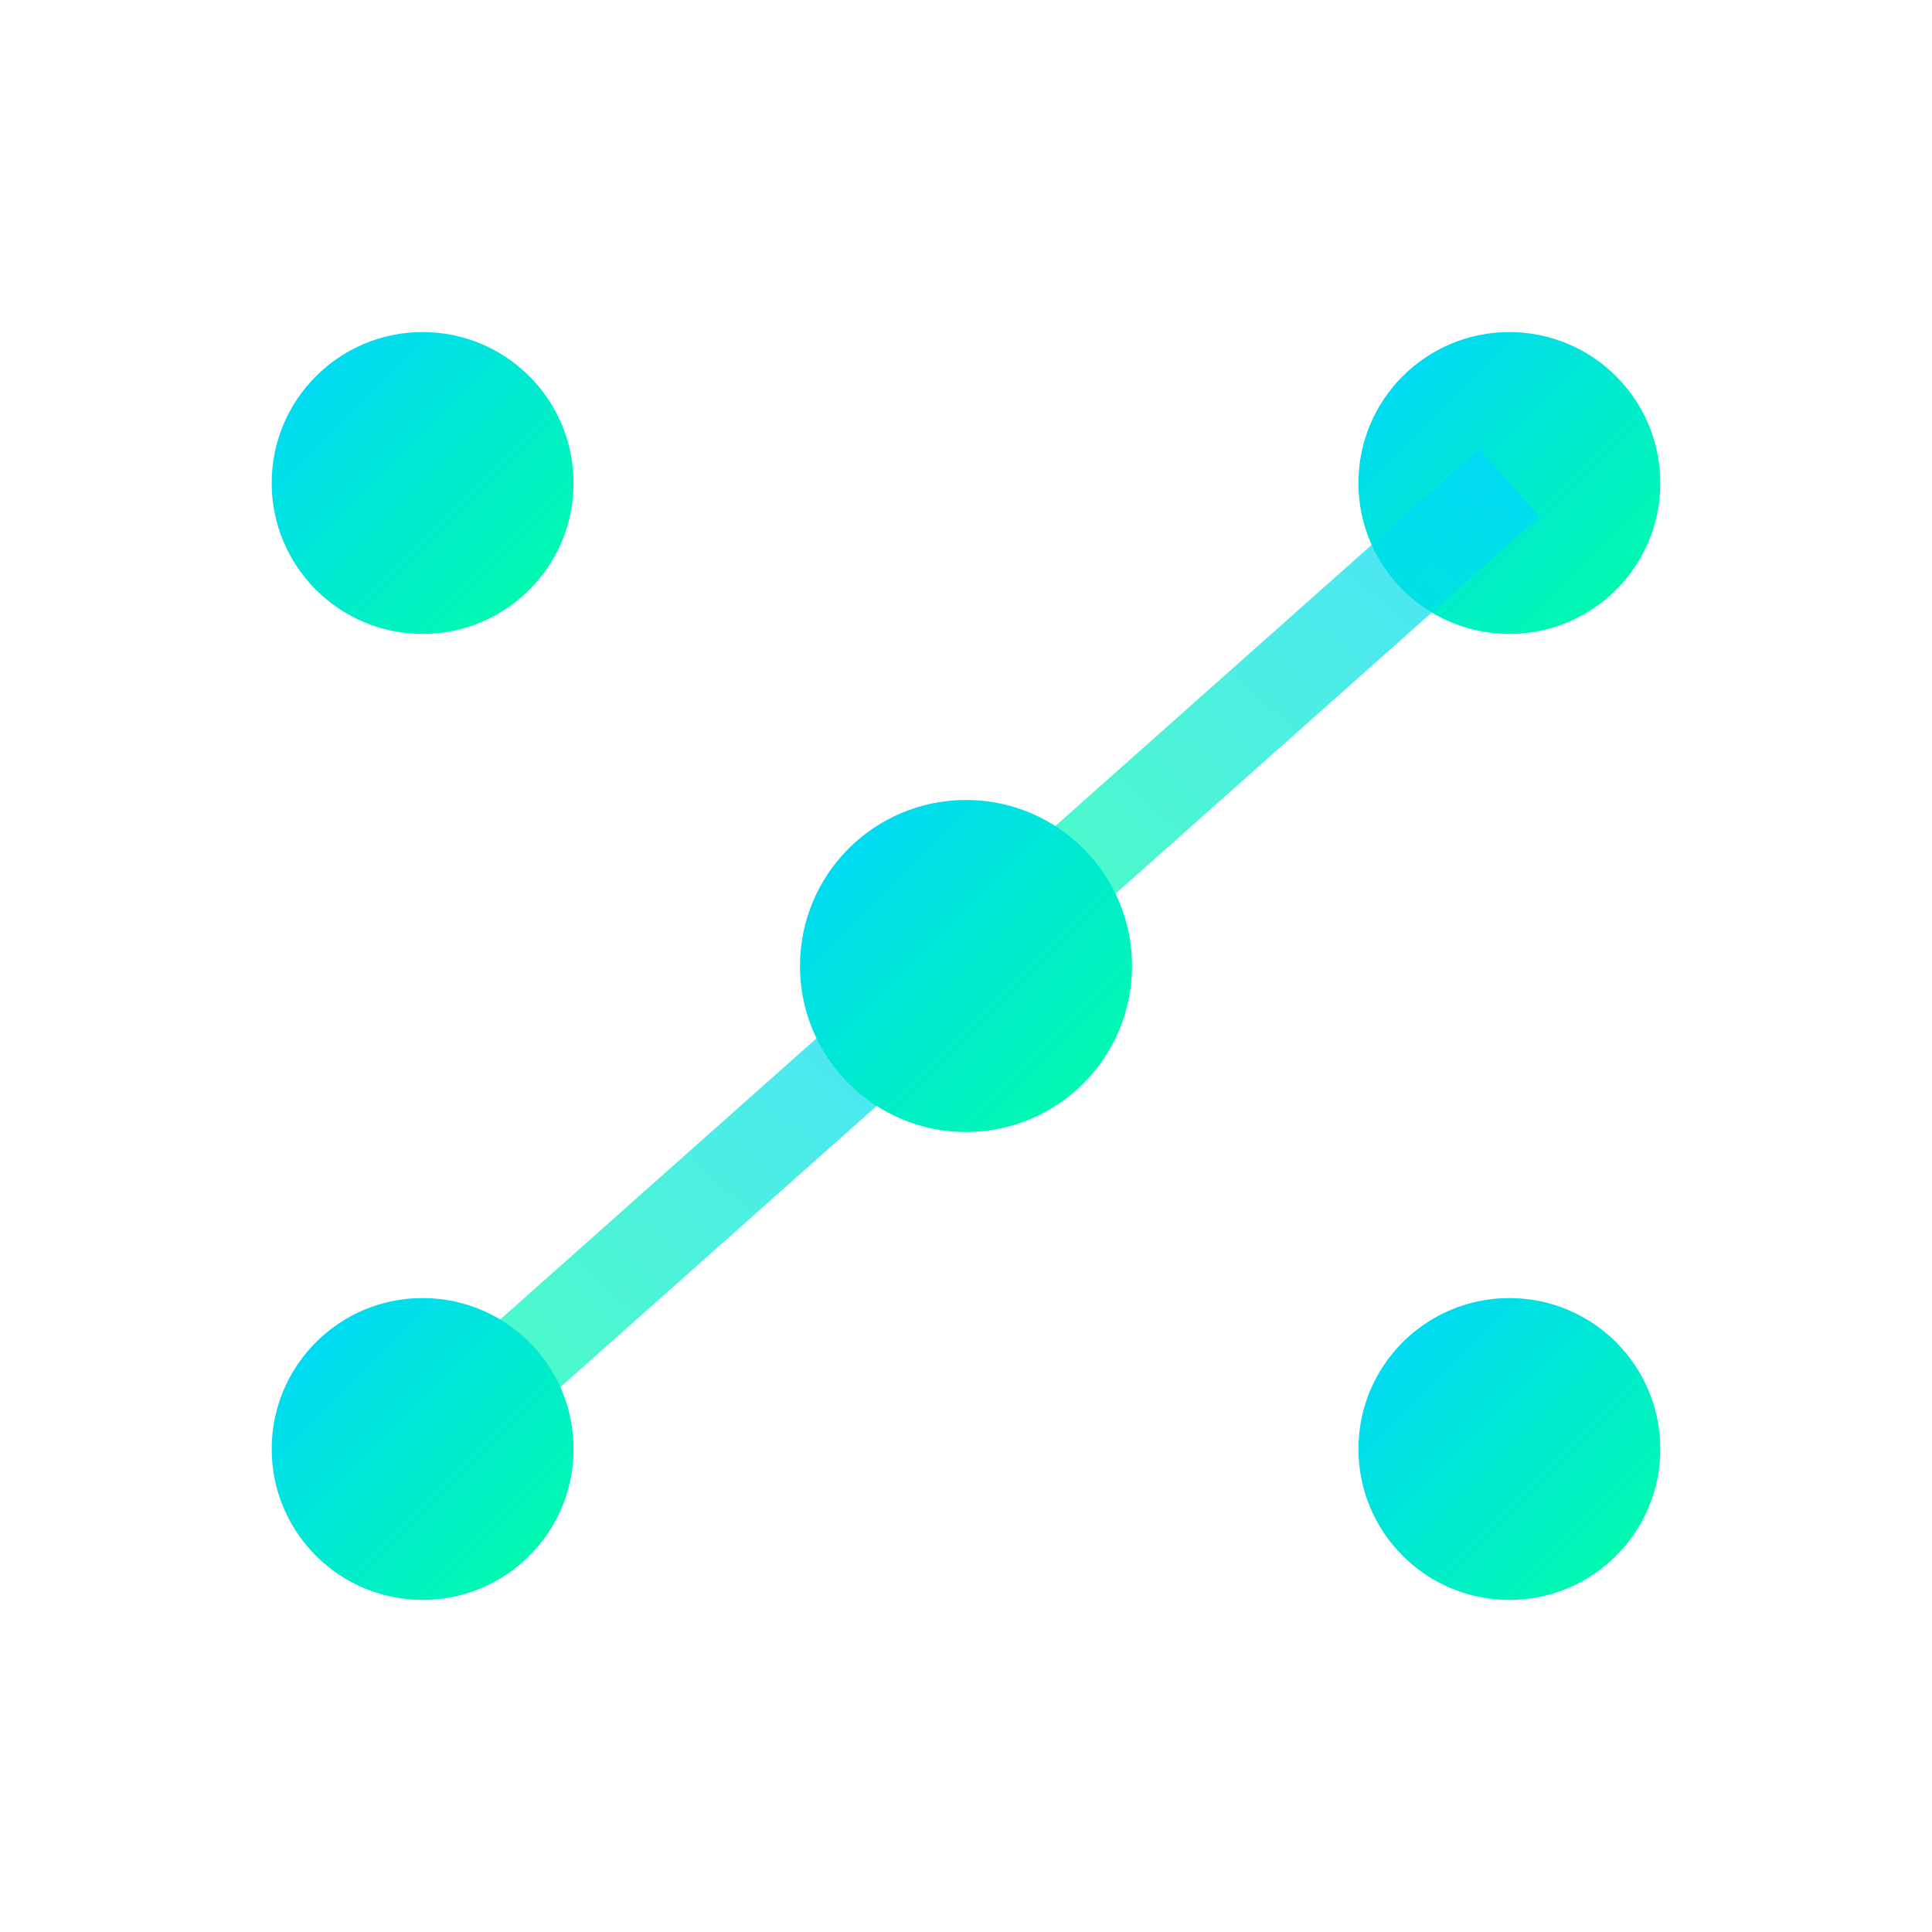
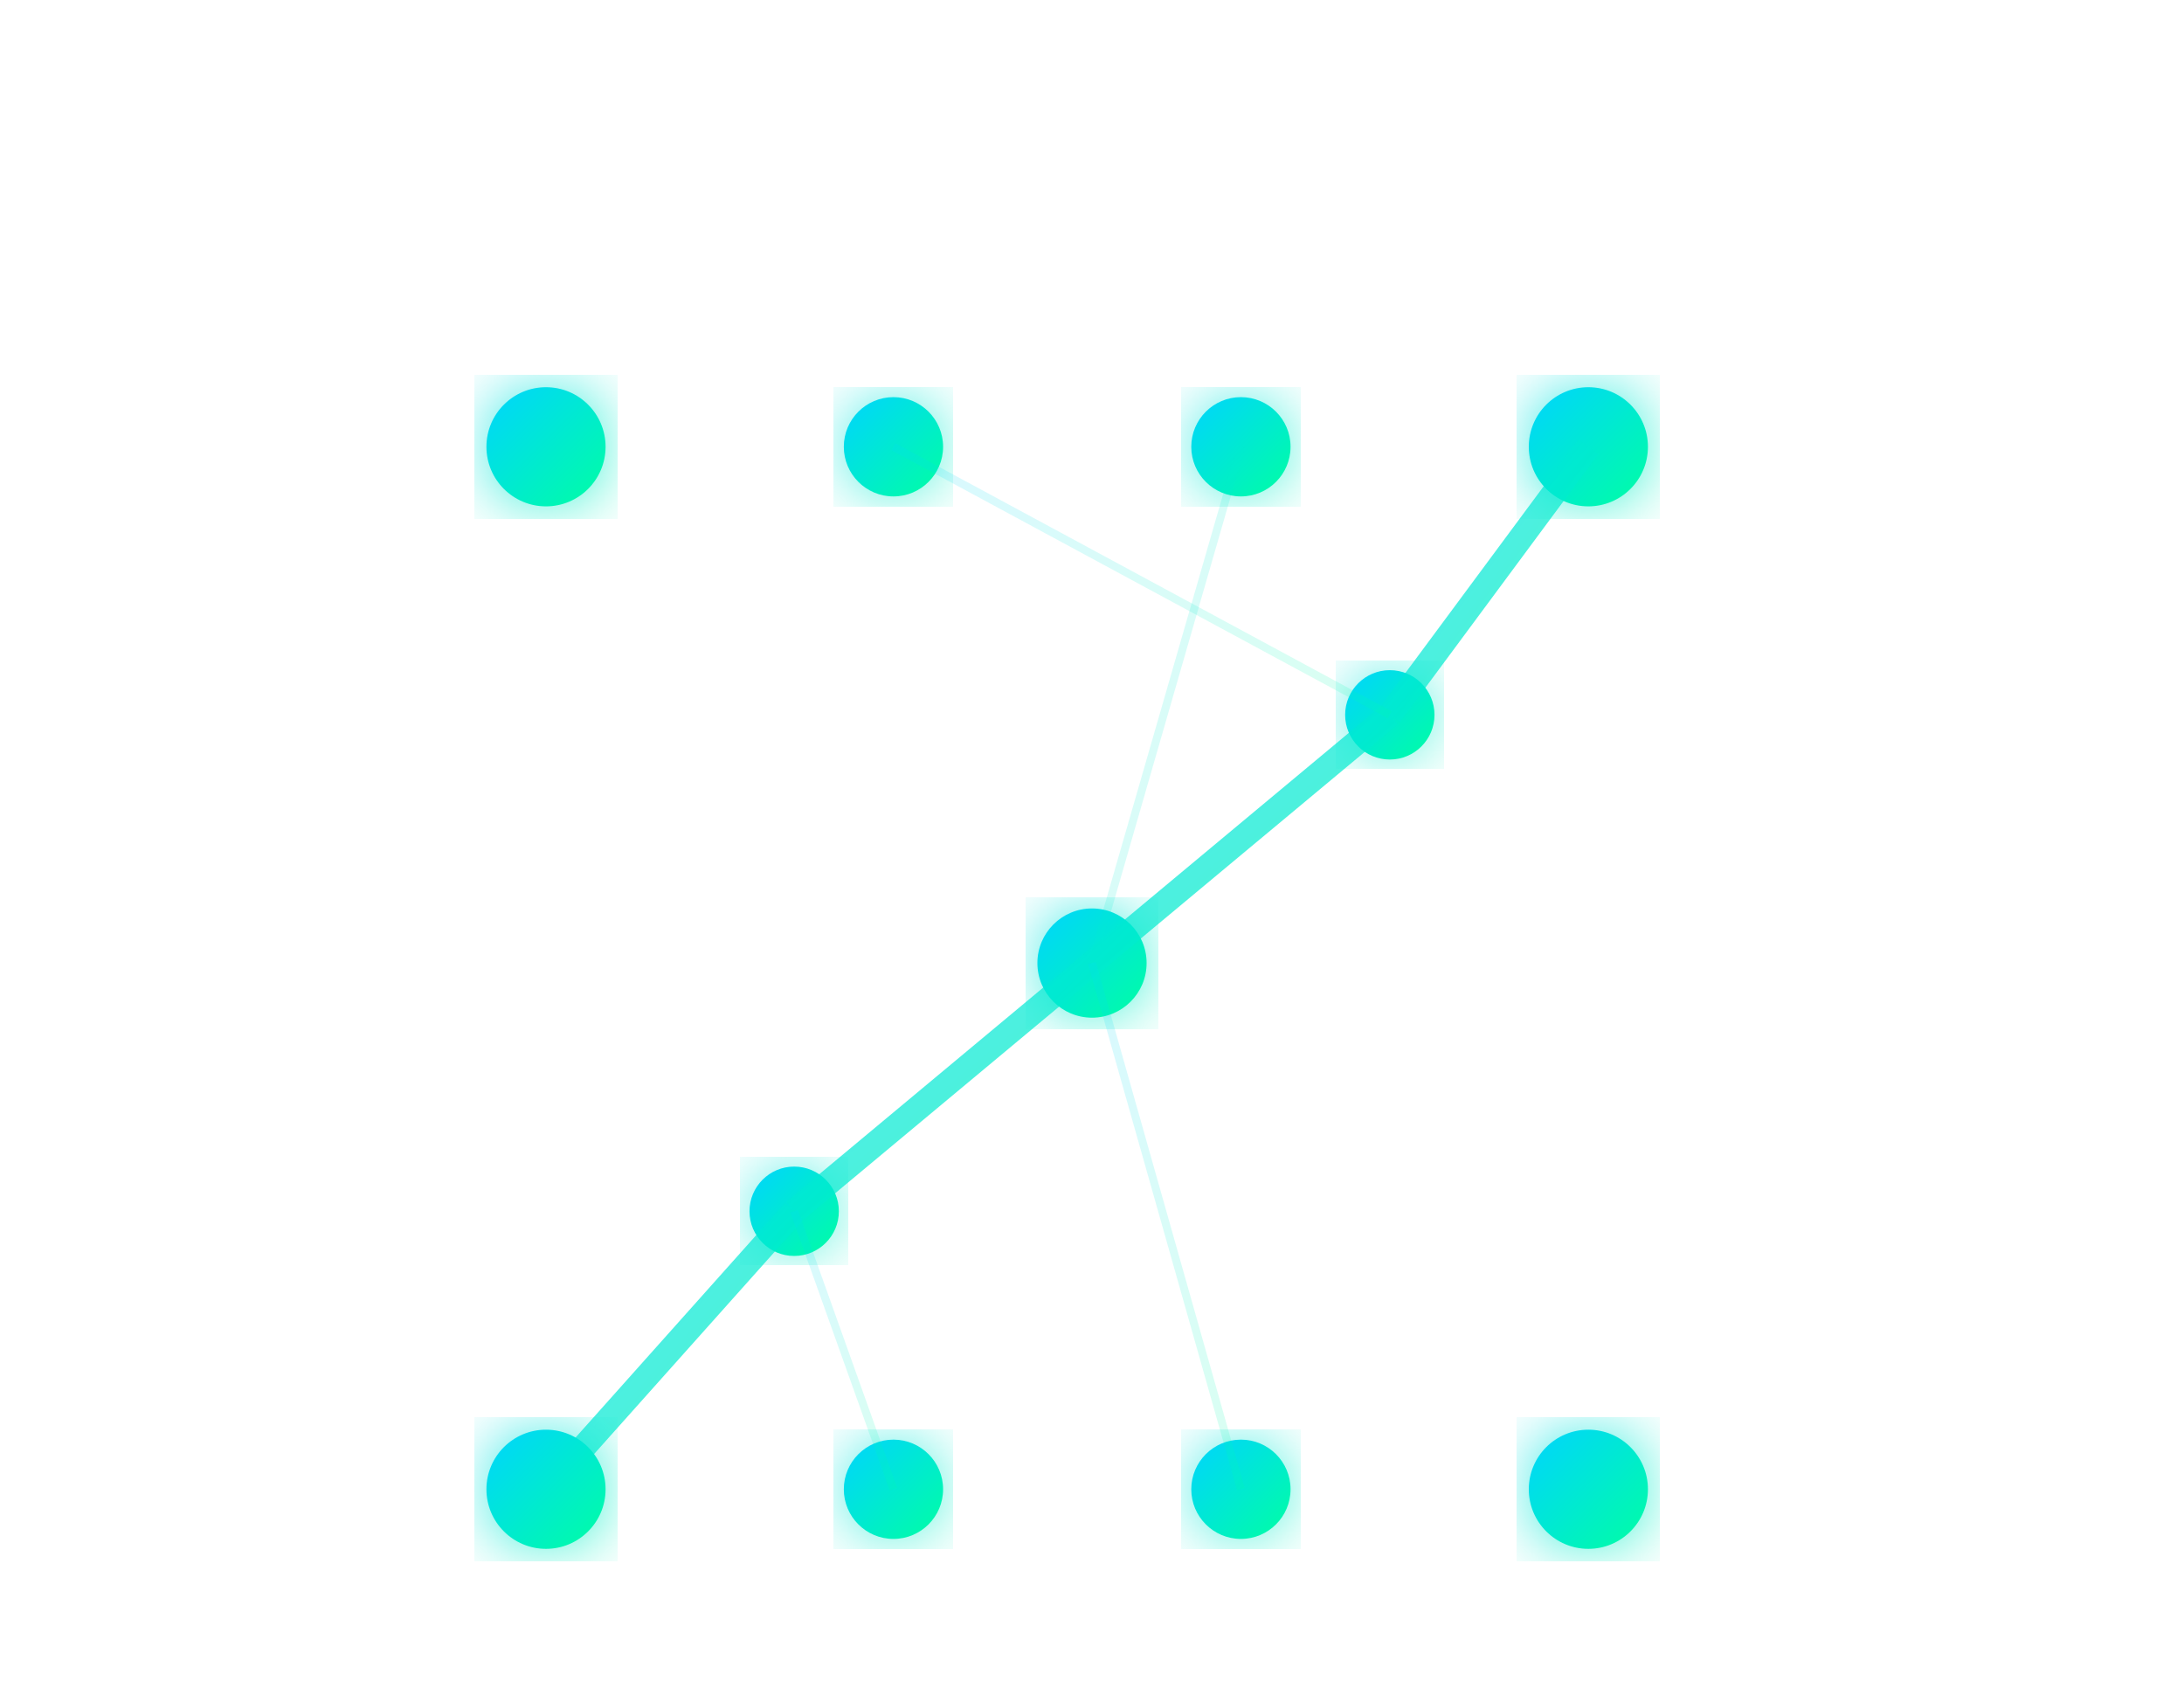
- <svg xmlns="http://www.w3.org/2000/svg" viewBox="0 0 64 64">
+ <svg xmlns="http://www.w3.org/2000/svg" viewBox="0 0 220 170">
  <defs>
-     <linearGradient id="g" x1="0%" y1="0%" x2="100%" y2="100%">
+     <linearGradient id="c3g" x1="0%" y1="0%" x2="100%" y2="100%">
      <stop offset="0%" stop-color="#00d4ff" />
      <stop offset="100%" stop-color="#00ffa3" />
    </linearGradient>
-     <linearGradient id="e" x1="100%" y1="0%" x2="0%" y2="100%">
-       <stop offset="0%" stop-color="#00d4ff" />
-       <stop offset="100%" stop-color="#00ffa3" />
-     </linearGradient>
+     <filter id="c3gl">
+       <feGaussianBlur stdDeviation="4" result="b" />
+       <feMerge>
+         <feMergeNode in="b" />
+         <feMergeNode in="SourceGraphic" />
+       </feMerge>
+     </filter>
  </defs>
-   <line x1="14" y1="16" x2="50" y2="16" stroke="url(#e)" stroke-width="3" opacity="0.7" />
-   <circle cx="14" cy="16" r="5" fill="url(#g)" />
-   <circle cx="50" cy="16" r="5" fill="url(#g)" />
-   <line x1="50" y1="16" x2="32" y2="32" stroke="url(#e)" stroke-width="3" opacity="0.7" />
-   <line x1="32" y1="32" x2="14" y2="48" stroke="url(#e)" stroke-width="3" opacity="0.7" />
-   <circle cx="32" cy="32" r="5.5" fill="url(#g)" />
-   <line x1="14" y1="48" x2="50" y2="48" stroke="url(#e)" stroke-width="3" opacity="0.7" />
-   <circle cx="14" cy="48" r="5" fill="url(#g)" />
-   <circle cx="50" cy="48" r="5" fill="url(#g)" />
+   <circle cx="55" cy="45" r="6" fill="url(#c3g)" filter="url(#c3gl)" />
+   <circle cx="90" cy="45" r="5" fill="url(#c3g)" filter="url(#c3gl)" />
+   <circle cx="125" cy="45" r="5" fill="url(#c3g)" filter="url(#c3gl)" />
+   <circle cx="160" cy="45" r="6" fill="url(#c3g)" filter="url(#c3gl)" />
+   <line x1="55" y1="45" x2="90" y2="45" stroke="url(#c3g)" stroke-width="2.5" opacity="0.7" />
+   <line x1="90" y1="45" x2="125" y2="45" stroke="url(#c3g)" stroke-width="2.5" opacity="0.7" />
+   <line x1="125" y1="45" x2="160" y2="45" stroke="url(#c3g)" stroke-width="2.5" opacity="0.7" />
+   <circle cx="140" cy="72" r="4.5" fill="url(#c3g)" filter="url(#c3gl)" />
+   <circle cx="110" cy="97" r="5.5" fill="url(#c3g)" filter="url(#c3gl)" />
+   <circle cx="80" cy="122" r="4.5" fill="url(#c3g)" filter="url(#c3gl)" />
+   <line x1="160" y1="45" x2="140" y2="72" stroke="url(#c3g)" stroke-width="2.5" opacity="0.7" />
+   <line x1="140" y1="72" x2="110" y2="97" stroke="url(#c3g)" stroke-width="2.5" opacity="0.7" />
+   <line x1="110" y1="97" x2="80" y2="122" stroke="url(#c3g)" stroke-width="2.5" opacity="0.7" />
+   <line x1="80" y1="122" x2="55" y2="150" stroke="url(#c3g)" stroke-width="2.5" opacity="0.7" />
+   <circle cx="55" cy="150" r="6" fill="url(#c3g)" filter="url(#c3gl)" />
+   <circle cx="90" cy="150" r="5" fill="url(#c3g)" filter="url(#c3gl)" />
+   <circle cx="125" cy="150" r="5" fill="url(#c3g)" filter="url(#c3gl)" />
+   <circle cx="160" cy="150" r="6" fill="url(#c3g)" filter="url(#c3gl)" />
+   <line x1="55" y1="150" x2="90" y2="150" stroke="url(#c3g)" stroke-width="2.5" opacity="0.7" />
+   <line x1="90" y1="150" x2="125" y2="150" stroke="url(#c3g)" stroke-width="2.5" opacity="0.7" />
+   <line x1="125" y1="150" x2="160" y2="150" stroke="url(#c3g)" stroke-width="2.5" opacity="0.7" />
+   <line x1="90" y1="45" x2="140" y2="72" stroke="url(#c3g)" stroke-width="0.8" opacity="0.15" />
+   <line x1="125" y1="45" x2="110" y2="97" stroke="url(#c3g)" stroke-width="0.8" opacity="0.15" />
+   <line x1="80" y1="122" x2="90" y2="150" stroke="url(#c3g)" stroke-width="0.8" opacity="0.15" />
+   <line x1="110" y1="97" x2="125" y2="150" stroke="url(#c3g)" stroke-width="0.8" opacity="0.15" />
</svg>
